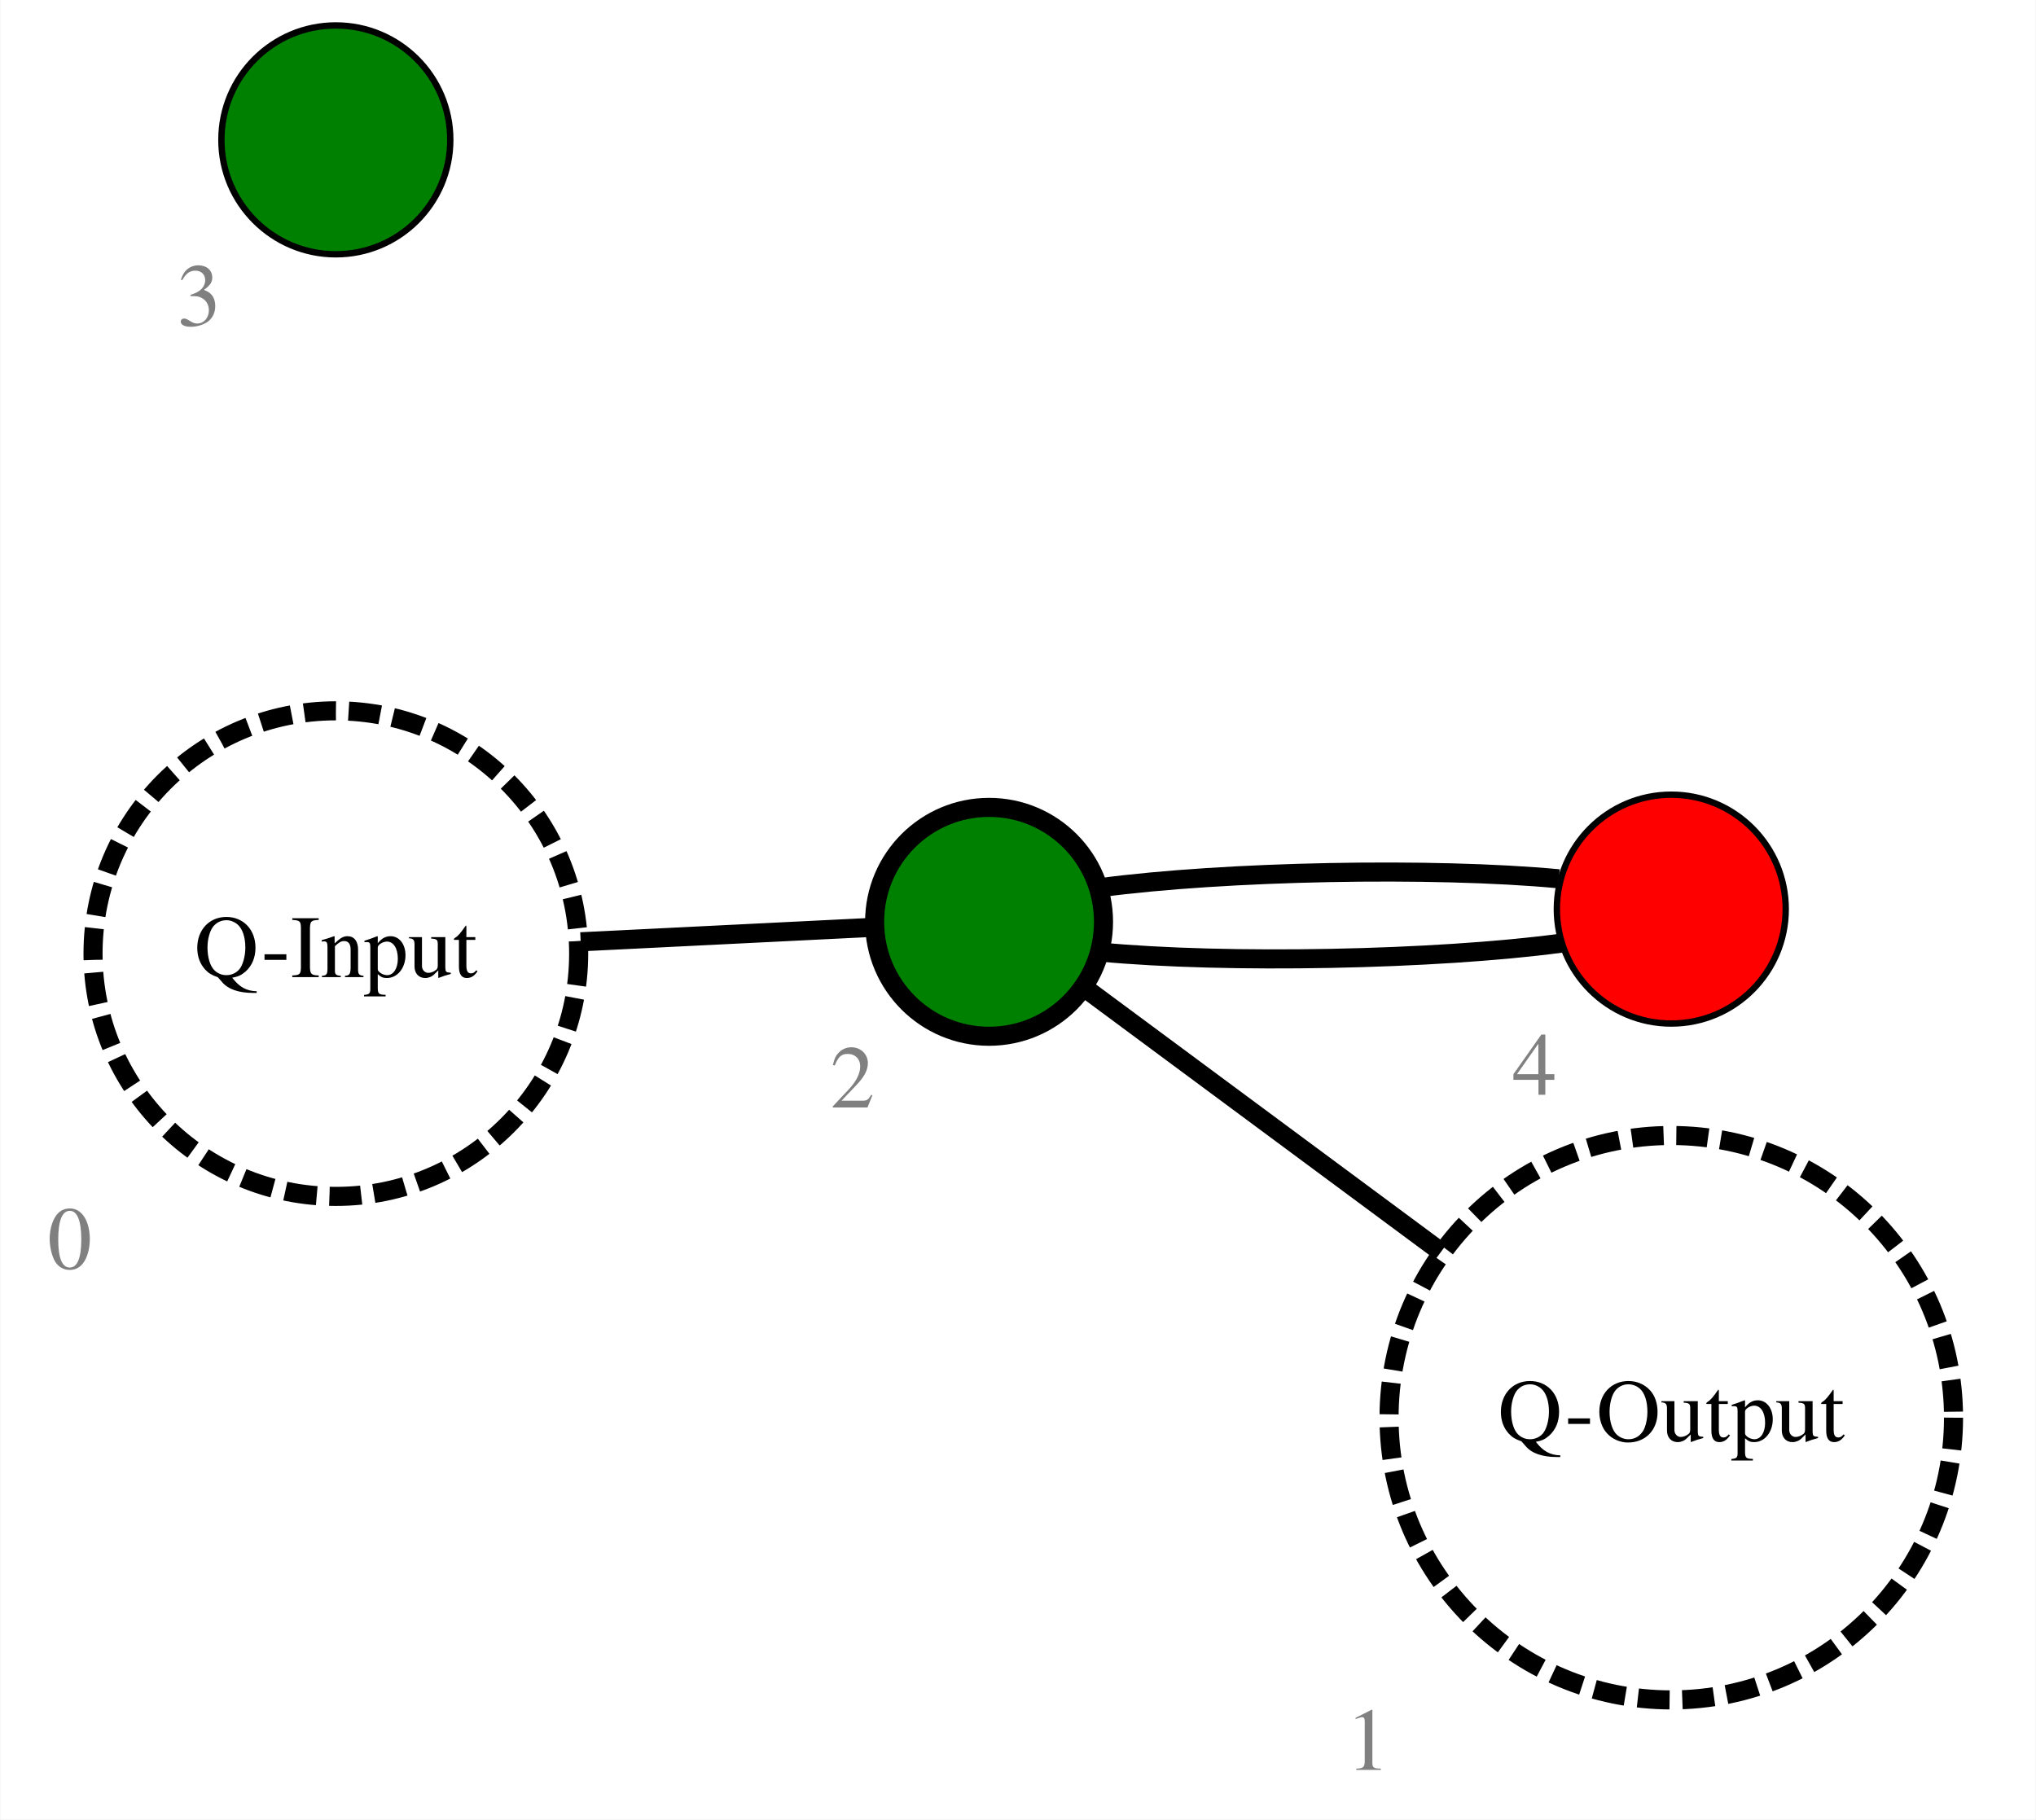
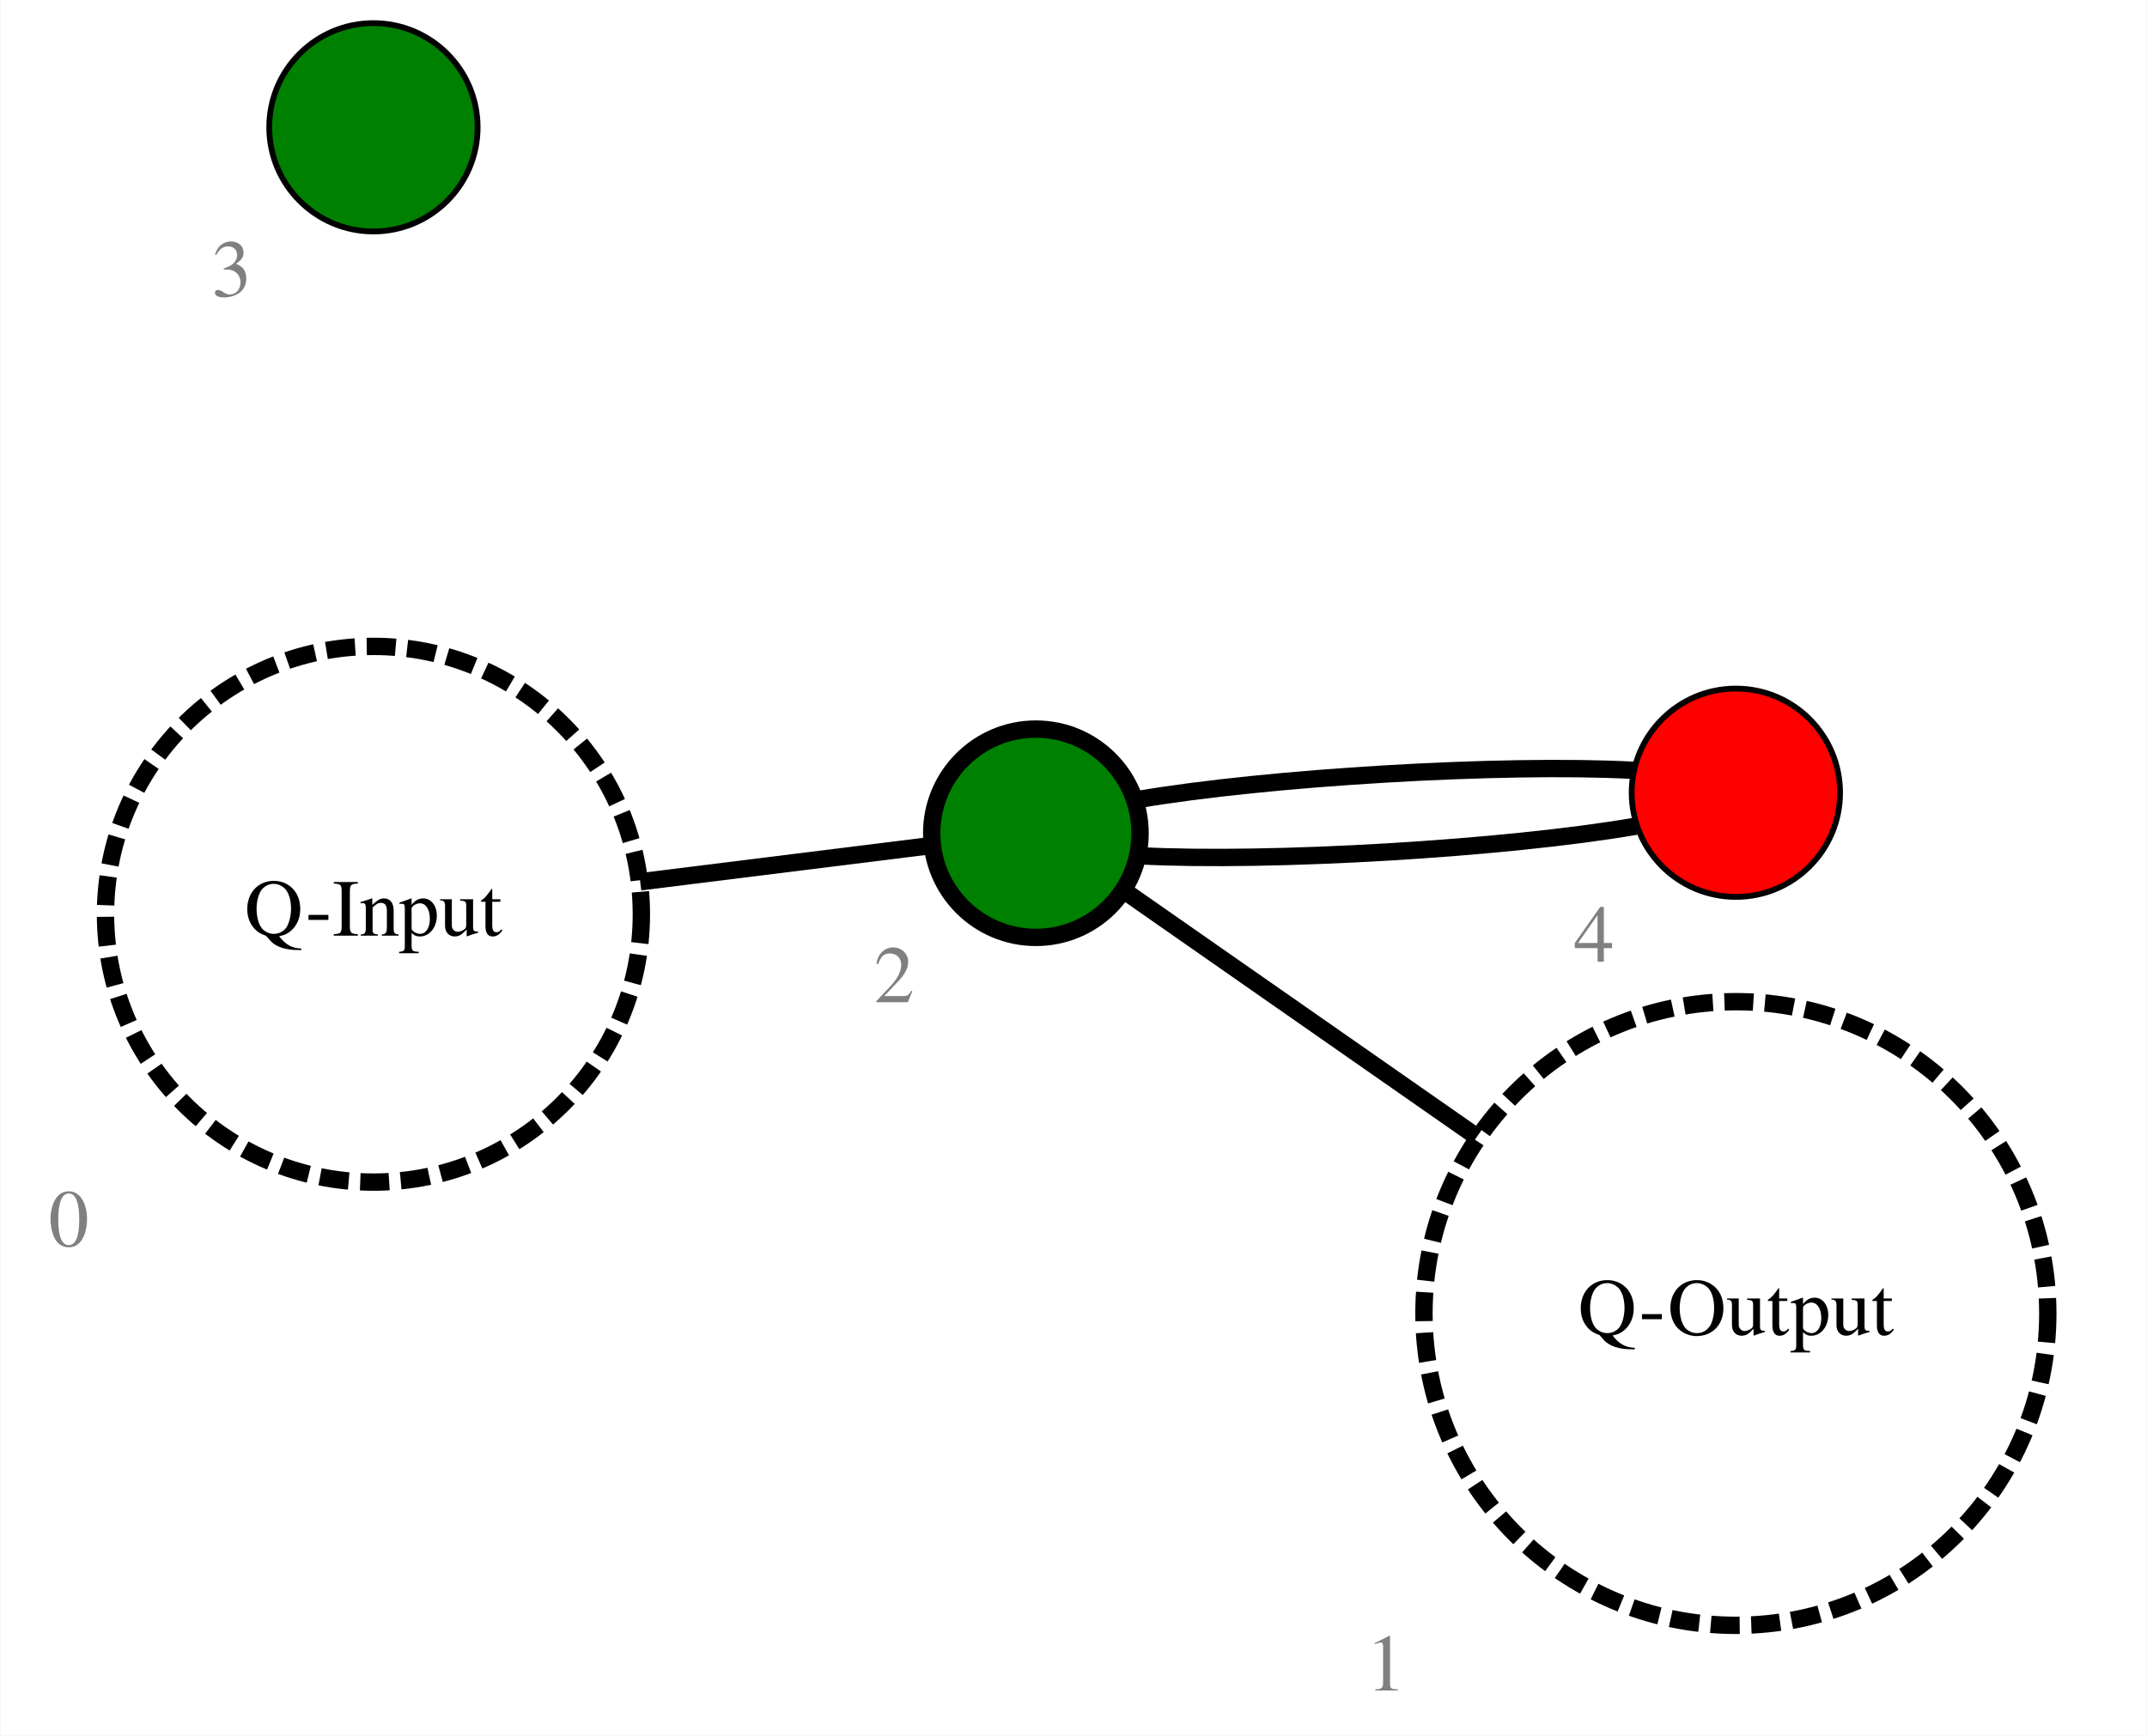
- <svg xmlns="http://www.w3.org/2000/svg" xmlns:xlink="http://www.w3.org/1999/xlink" width="320pt" height="286pt" viewBox="0.00 0.00 320.08 286.20">
-   <g id="graph0" class="graph" transform="scale(1 1) rotate(0) translate(4 282.2)">
-     <polygon fill="white" stroke="none" points="-4,4 -4,-282.2 316.08,-282.2 316.08,4 -4,4" />
+ <svg xmlns="http://www.w3.org/2000/svg" xmlns:xlink="http://www.w3.org/1999/xlink" width="371pt" height="300pt" viewBox="0.00 0.00 370.78 299.95">
+   <g id="graph0" class="graph" transform="scale(1 1) rotate(0) translate(4 295.95)">
+     <polygon fill="white" stroke="transparent" points="-4,4 -4,-295.95 366.78,-295.95 366.78,4 -4,4" />
    <g id="node1" class="node">
      <g id="a_node1">
        <a xlink:title="Q-Input">
-           <ellipse fill="white" stroke="black" stroke-width="3" stroke-dasharray="5,2" cx="48.75" cy="-132.2" rx="38.19" ry="38.19" />
-           <text text-anchor="middle" x="48.75" y="-128.5" font-family="Times,serif" font-size="14.00">Q-Input</text>
+           <ellipse fill="white" stroke="black" stroke-width="3" stroke-dasharray="5,2" cx="60.44" cy="-137.95" rx="46.29" ry="46.29" />
+           <text text-anchor="middle" x="60.44" y="-134.25" font-family="Times,serif" font-size="14.00">Q-Input</text>
        </a>
      </g>
-       <text text-anchor="start" x="3.4" y="-82.65" font-family="Times,serif" font-size="14.00" fill="grey">0</text>
+       <text text-anchor="start" x="4.3" y="-80.6" font-family="Times,serif" font-size="14.00" fill="grey">0</text>
    </g>
    <g id="node3" class="node">
      <g id="a_node3">
        <a xlink:title="Q-Z(0.0)">
-           <ellipse fill="green" stroke="black" stroke-width="3" cx="151.49" cy="-137.2" rx="18" ry="18" />
+           <ellipse fill="green" stroke="black" stroke-width="3" cx="174.89" cy="-151.95" rx="18" ry="18" />
        </a>
      </g>
-       <text text-anchor="start" x="126.49" y="-108" font-family="Times,serif" font-size="14.00" fill="grey">2</text>
+       <text text-anchor="start" x="146.89" y="-122.75" font-family="Times,serif" font-size="14.00" fill="grey">2</text>
    </g>
    <g id="edge1" class="edge">
-       <path fill="none" stroke="black" stroke-width="3" d="M87.26,-134.06C103.15,-134.85 120.87,-135.73 133.49,-136.35" />
+       <path fill="none" stroke="black" stroke-width="3" d="M106.53,-143.56C124.25,-145.76 143.51,-148.16 156.87,-149.83" />
    </g>
    <g id="node2" class="node">
      <g id="a_node2">
        <a xlink:title="Q-Output">
-           <ellipse fill="white" stroke="black" stroke-width="3" stroke-dasharray="5,2" cx="258.79" cy="-59.2" rx="44.39" ry="44.39" />
-           <text text-anchor="middle" x="258.79" y="-55.5" font-family="Times,serif" font-size="14.00">Q-Output</text>
+           <ellipse fill="white" stroke="black" stroke-width="3" stroke-dasharray="5,2" cx="295.83" cy="-68.95" rx="53.89" ry="53.89" />
+           <text text-anchor="middle" x="295.83" y="-65.25" font-family="Times,serif" font-size="14.00">Q-Output</text>
        </a>
      </g>
-       <text text-anchor="start" x="207.59" y="-3.8" font-family="Times,serif" font-size="14.00" fill="grey">1</text>
+       <text text-anchor="start" x="231.89" y="-3.8" font-family="Times,serif" font-size="14.00" fill="grey">1</text>
    </g>
    <g id="edge3" class="edge">
-       <path fill="none" stroke="black" stroke-width="3" d="M166.69,-126.68C180.95,-116.11 203.48,-99.42 222.57,-85.29" />
+       <path fill="none" stroke="black" stroke-width="3" d="M190,-142.1C205.02,-131.62 229.53,-114.52 251.08,-99.48" />
    </g>
    <g id="node5" class="node">
      <g id="a_node5">
        <a xlink:title="C-X(0.0)">
-           <ellipse fill="red" stroke="black" cx="258.79" cy="-139.2" rx="18" ry="18" />
+           <ellipse fill="red" stroke="black" cx="295.83" cy="-158.95" rx="18" ry="18" />
        </a>
      </g>
-       <text text-anchor="start" x="233.79" y="-110" font-family="Times,serif" font-size="14.00" fill="grey">4</text>
+       <text text-anchor="start" x="267.83" y="-129.75" font-family="Times,serif" font-size="14.00" fill="grey">4</text>
    </g>
    <g id="edge2" class="edge">
-       <path fill="none" stroke="black" stroke-width="3" d="M168.94,-132.45C188.73,-130.57 221.72,-131.2 241.45,-133.84" />
+       <path fill="none" stroke="black" stroke-width="3" d="M192.68,-148.06C215.48,-146.88 255.96,-149.28 278.51,-153.16" />
    </g>
    <g id="edge4" class="edge">
-       <path fill="none" stroke="black" stroke-width="3" d="M168.94,-142.57C188.61,-145.19 221.33,-145.82 241.1,-143.97" />
+       <path fill="none" stroke="black" stroke-width="3" d="M192.43,-157.76C215.02,-161.62 255.33,-164.01 278.05,-162.83" />
    </g>
    <g id="node4" class="node">
      <g id="a_node4">
        <a xlink:title="C-Z(0.0)">
-           <ellipse fill="green" stroke="black" cx="48.75" cy="-260.2" rx="18" ry="18" />
+           <ellipse fill="green" stroke="black" cx="60.44" cy="-273.95" rx="18" ry="18" />
        </a>
      </g>
-       <text text-anchor="start" x="23.75" y="-231" font-family="Times,serif" font-size="14.00" fill="grey">3</text>
+       <text text-anchor="start" x="32.44" y="-244.75" font-family="Times,serif" font-size="14.00" fill="grey">3</text>
    </g>
    <g id="node6" class="node">
</g>
    <g id="node7" class="node">
</g>
  </g>
</svg>
